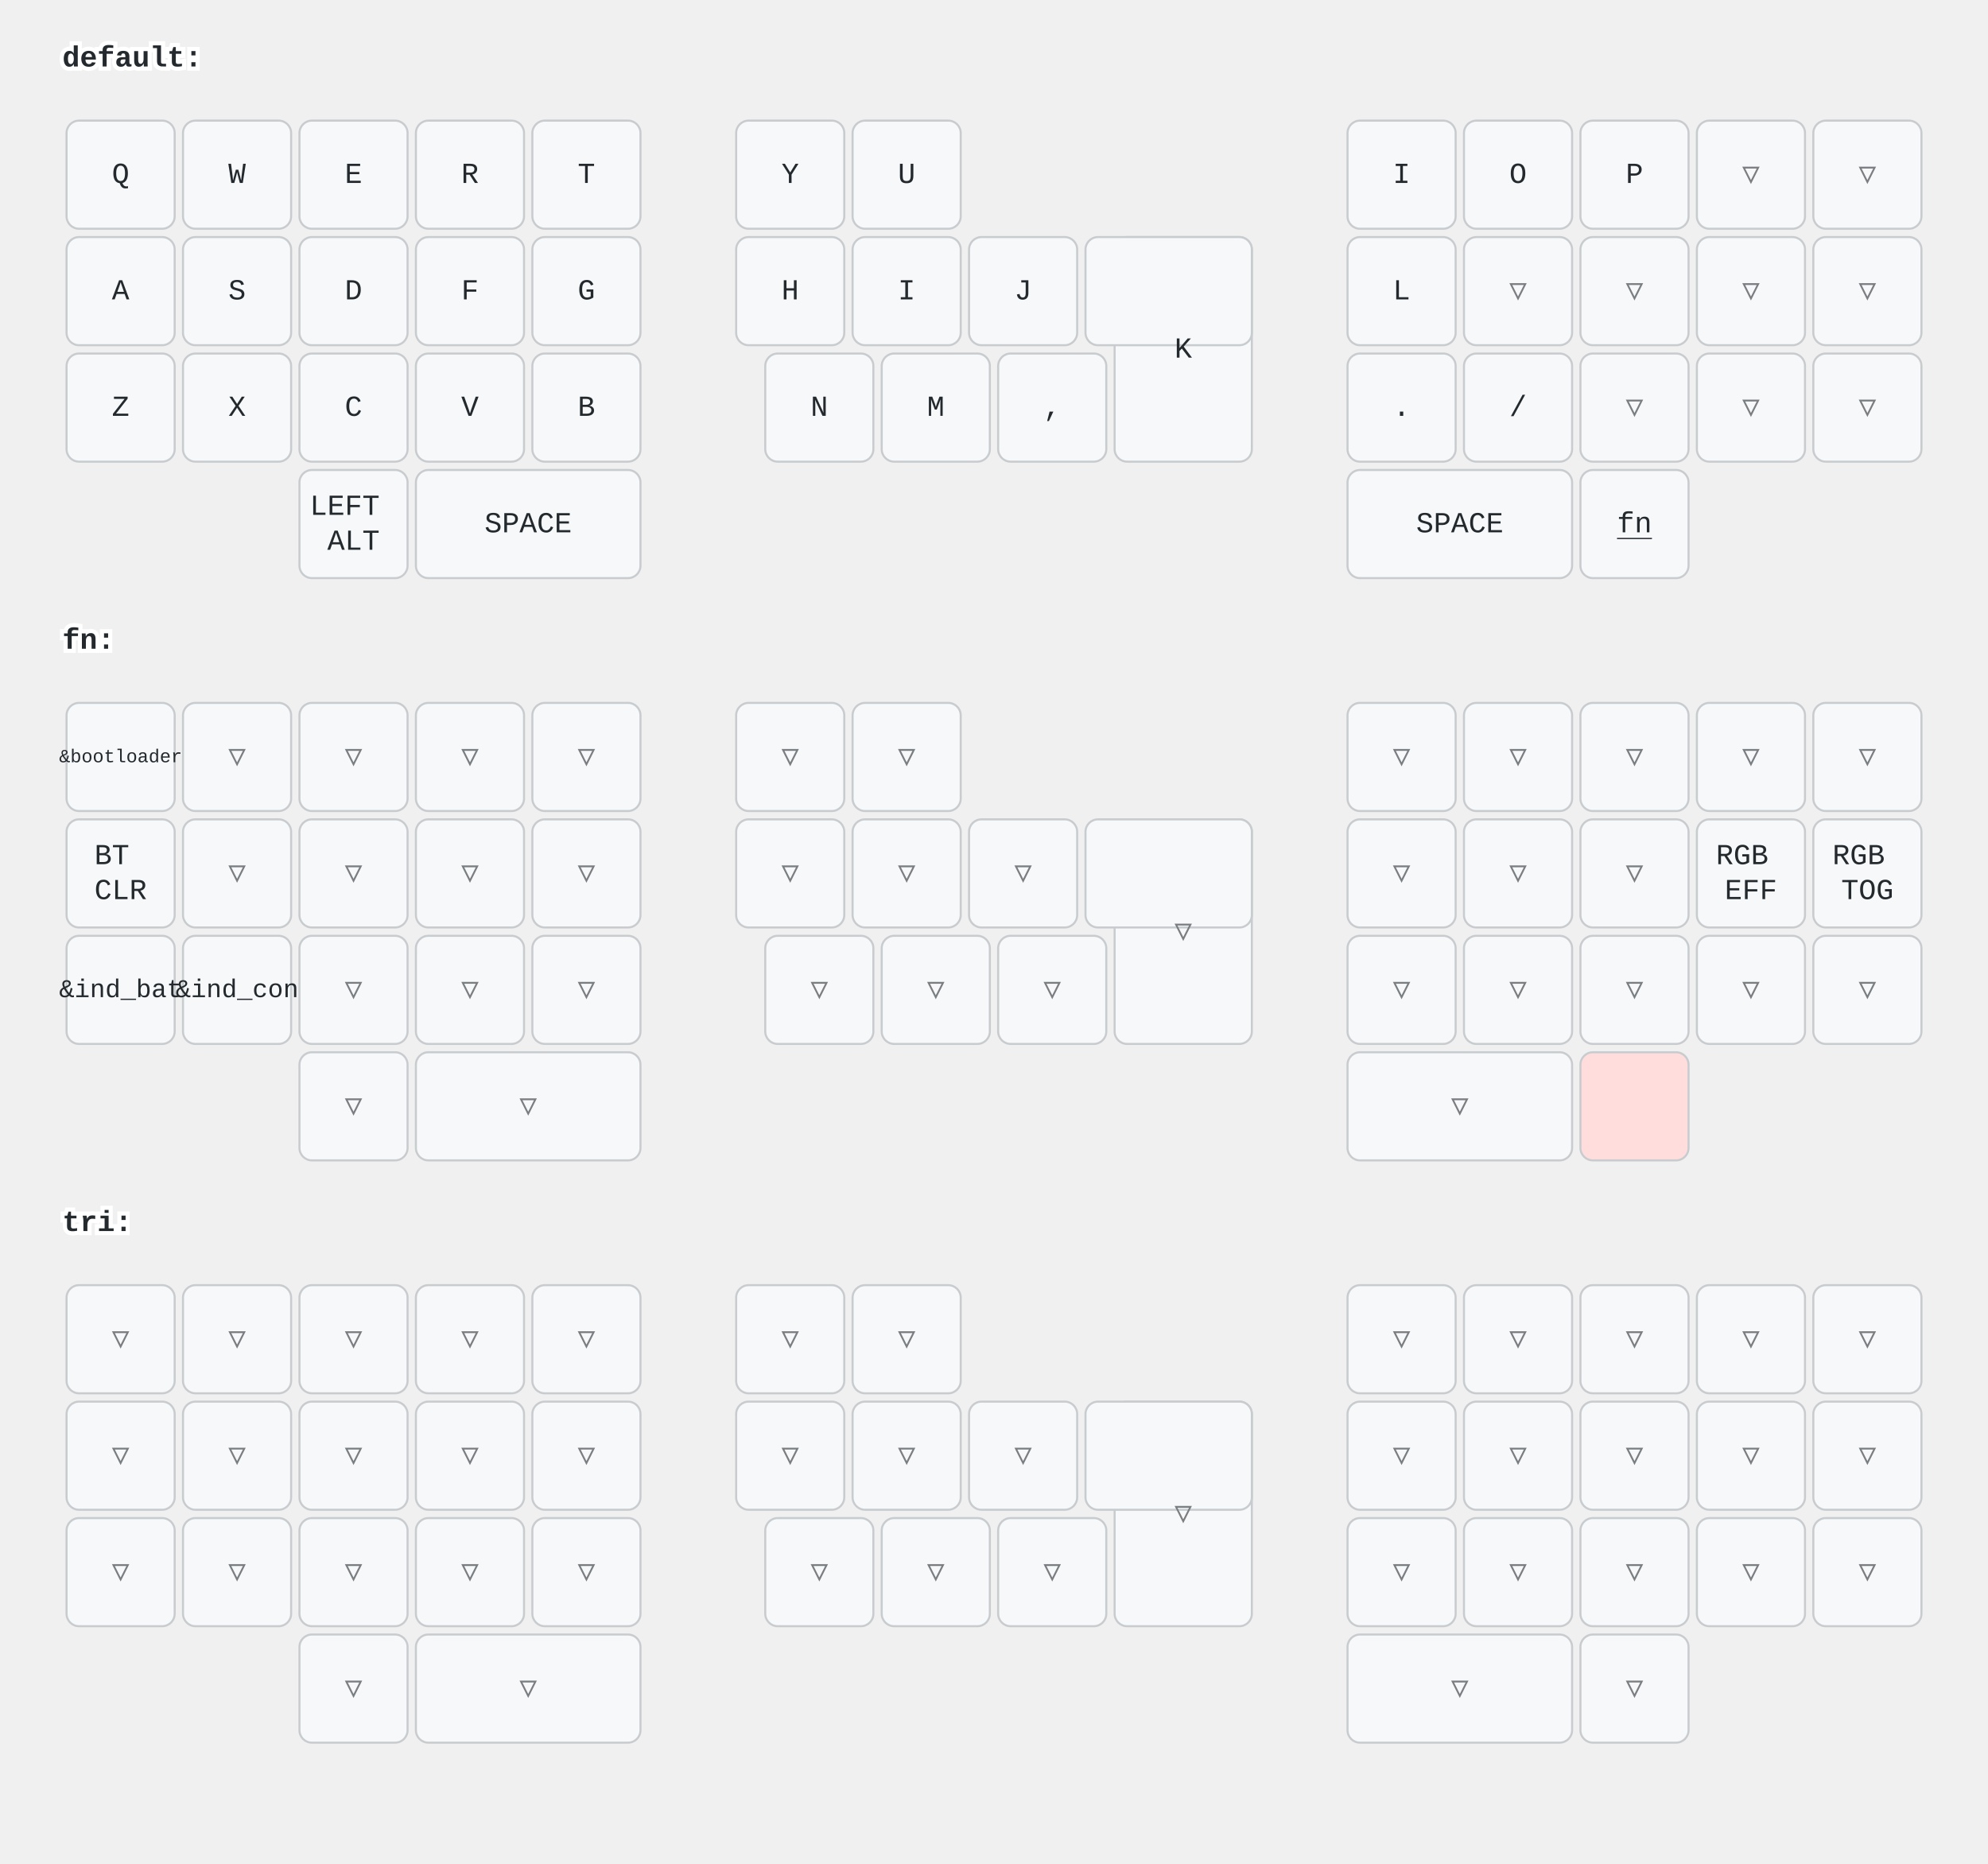
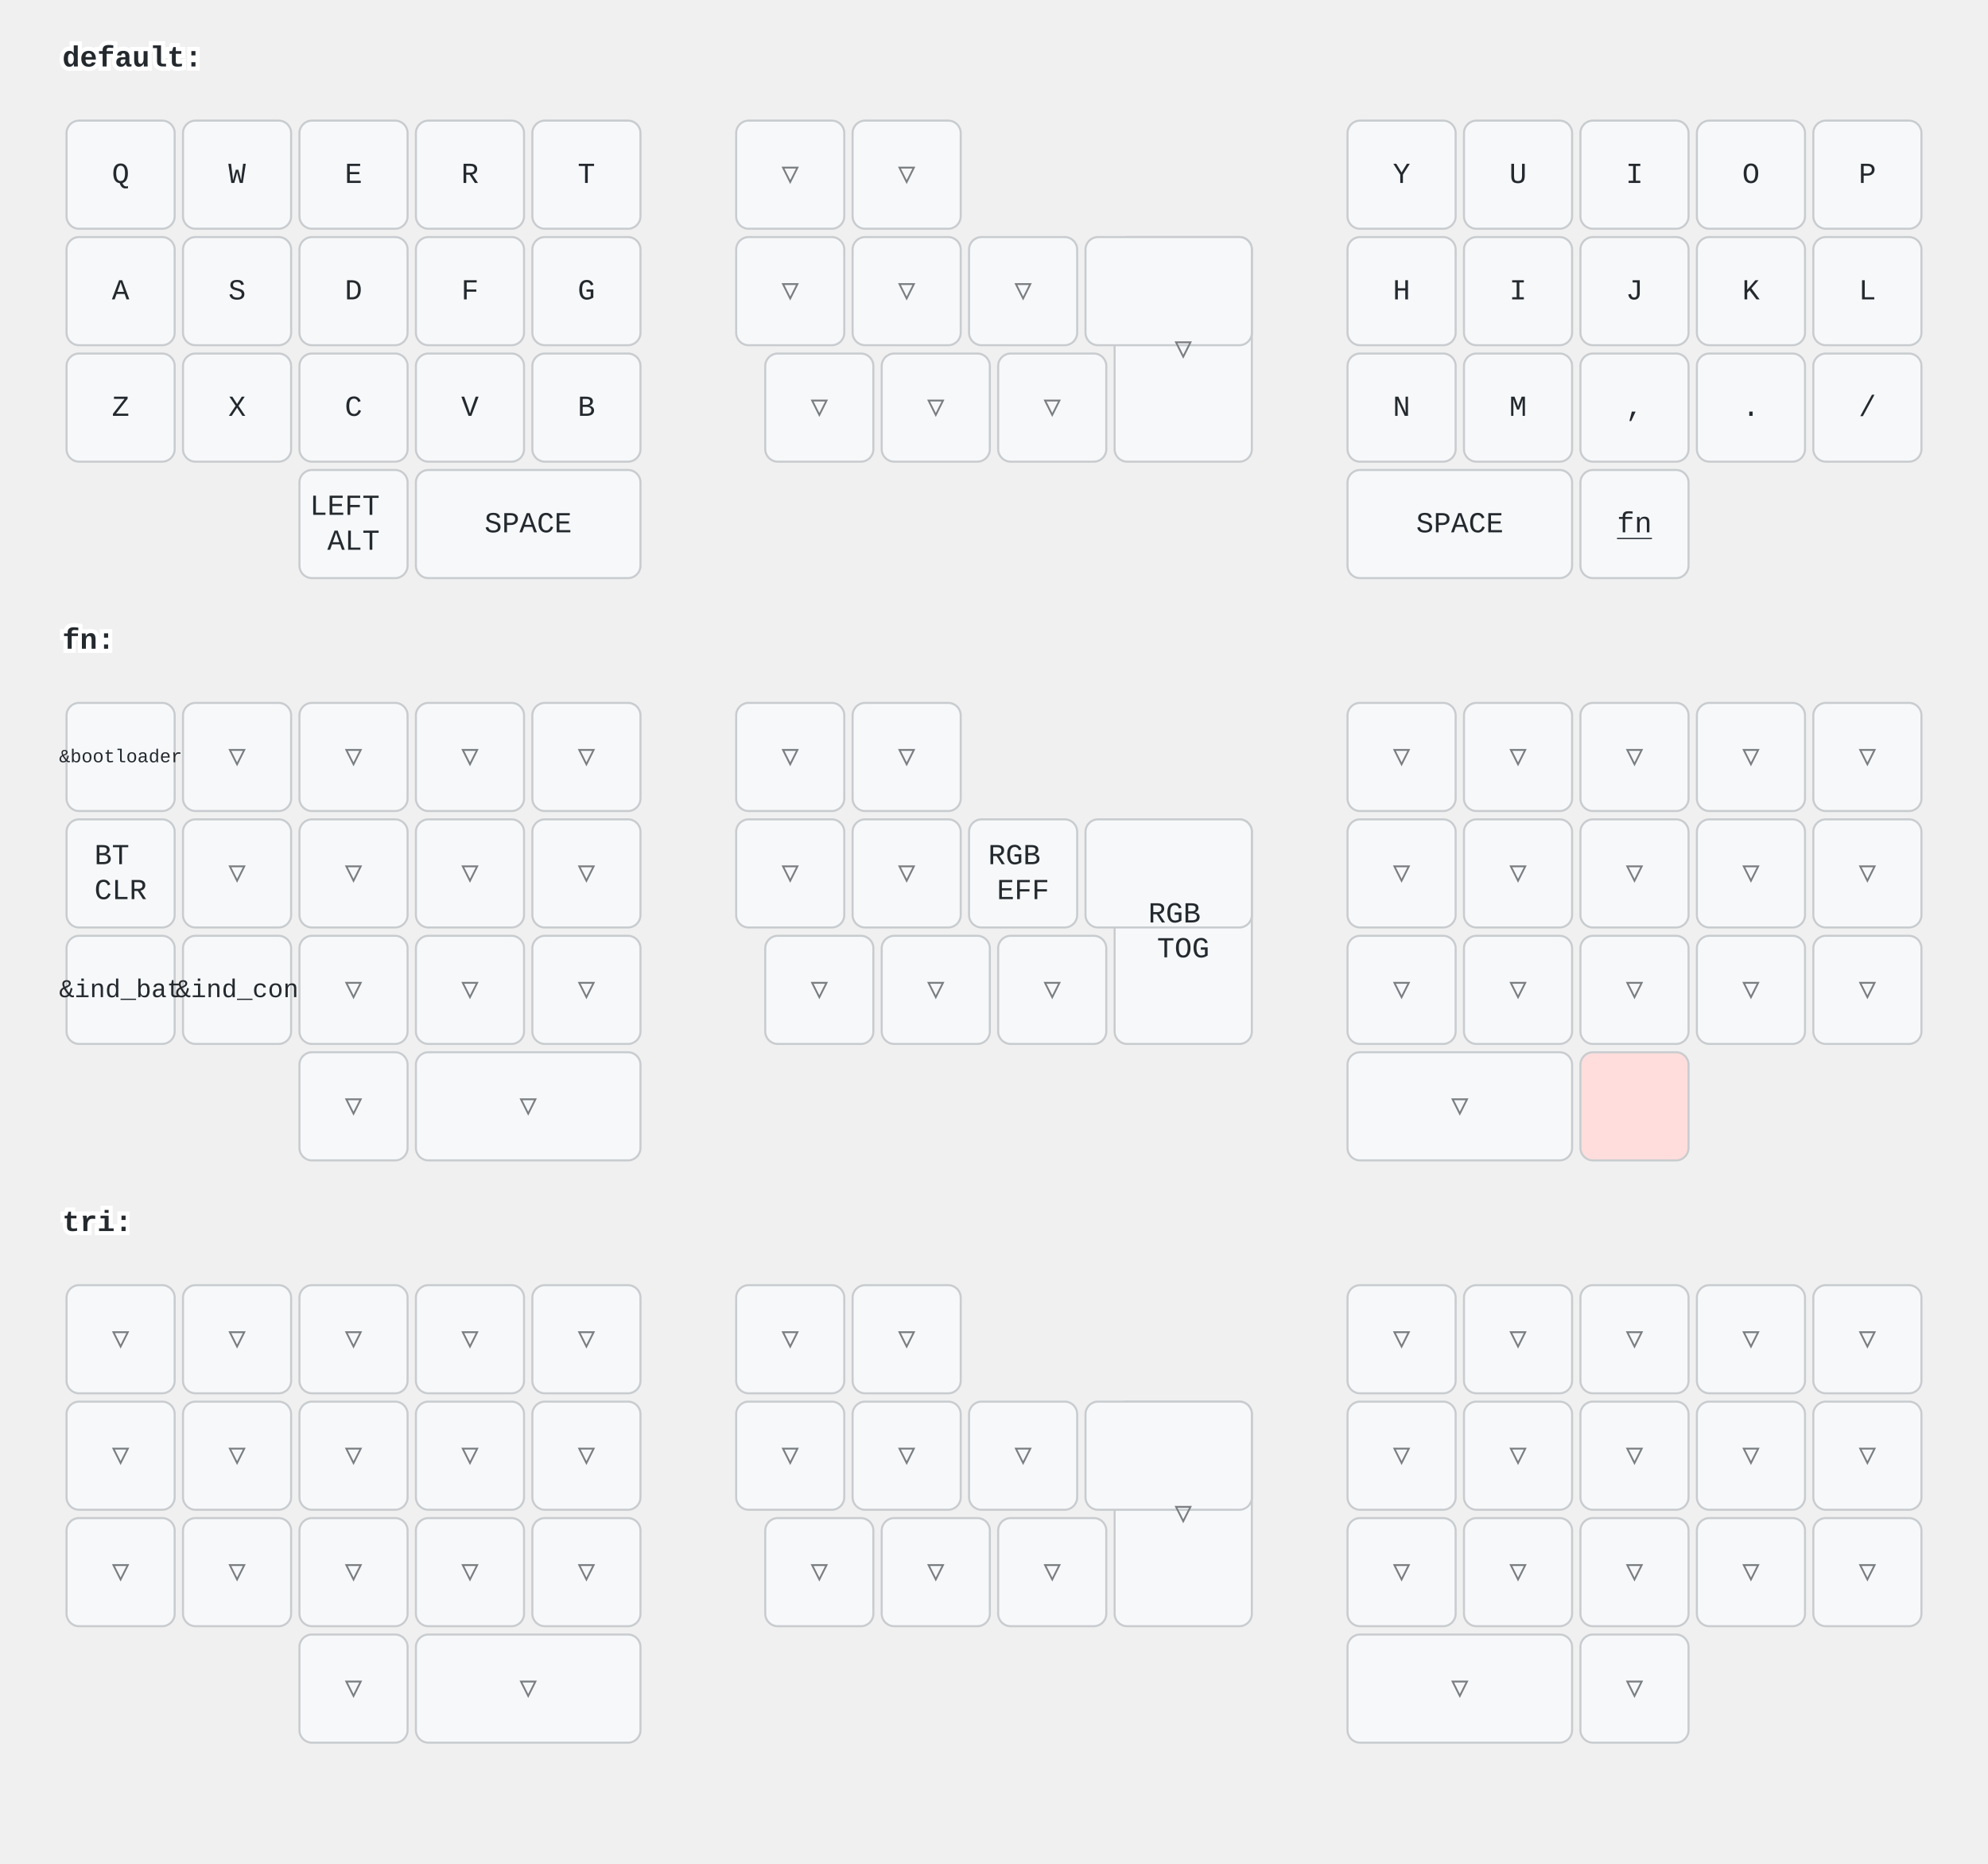
<svg xmlns="http://www.w3.org/2000/svg" width="956" height="896" viewBox="0 0 956 896" class="keymap">
  <style>/* inherit to force styles through use tags */
svg path {
    fill: inherit;
}

/* font and background color specifications */
svg.keymap {
    font-family: SFMono-Regular,Consolas,Liberation Mono,Menlo,monospace;
    font-size: 14px;
    font-kerning: normal;
    text-rendering: optimizeLegibility;
    fill: #24292e;
}

/* default key styling */
rect.key {
    fill: #f6f8fa;
}

rect.key, rect.combo {
    stroke: #c9cccf;
    stroke-width: 1;
}

/* default key side styling, only used is draw_key_sides is set */
rect.side {
    filter: brightness(90%);
}

/* color accent for combo boxes */
rect.combo, rect.combo-separate {
    fill: #cdf;
}

/* color accent for held keys */
rect.held, rect.combo.held {
    fill: #fdd;
}

/* color accent for ghost (optional) keys */
rect.ghost, rect.combo.ghost {
    stroke-dasharray: 4, 4;
    stroke-width: 2;
}

text {
    text-anchor: middle;
    dominant-baseline: middle;
}

/* styling for layer labels */
text.label {
    font-weight: bold;
    text-anchor: start;
    stroke: white;
    stroke-width: 4;
    paint-order: stroke;
}

/* styling for optional footer */
text.footer {
    text-anchor: end;
    dominant-baseline: auto;
    stroke: white;
    stroke-width: 4;
    paint-order: stroke;
}

/* styling for combo tap, and key non-tap label text */
text.combo, text.hold, text.shifted, text.left, text.right {
    font-size: 11px;
}

text.hold {
    text-anchor: middle;
    dominant-baseline: auto;
}

text.shifted {
    text-anchor: middle;
    dominant-baseline: hanging;
}

text.left {
    text-anchor: start;
}

text.right {
    text-anchor: end;
}

text.layer-activator {
    text-decoration: underline;
}

/* styling for hold/shifted label text in combo box */
text.combo.hold, text.combo.shifted, text.combo.left, text.combo.right {
    font-size: 8px;
}

/* lighter symbol for transparent keys */
text.trans {
    fill: #7b7e81;
}

/* styling for combo dendrons */
path.combo {
    stroke-width: 1;
    stroke: gray;
    fill: none;
}

/* Start Tabler Icons Cleanup */
/* cannot use height/width with glyphs */
.icon-tabler &gt; path {
    fill: inherit;
    stroke: inherit;
    stroke-width: 2;
}
/* hide tabler's default box */
.icon-tabler &gt; path[stroke="none"][fill="none"] {
    visibility: hidden;
}
/* End Tabler Icons Cleanup */
</style>
  <g transform="translate(30, 0)" class="layer-default">
    <text x="0" y="28" class="label" id="default">default:</text>
    <g transform="translate(0, 56)">
      <g transform="translate(28, 28)" class="key keypos-0">
        <rect rx="6" ry="6" x="-26" y="-26" width="52" height="52" class="key" />
        <text x="0" y="0" class="key tap">Q</text>
      </g>
      <g transform="translate(84, 28)" class="key keypos-1">
        <rect rx="6" ry="6" x="-26" y="-26" width="52" height="52" class="key" />
        <text x="0" y="0" class="key tap">W</text>
      </g>
      <g transform="translate(140, 28)" class="key keypos-2">
        <rect rx="6" ry="6" x="-26" y="-26" width="52" height="52" class="key" />
        <text x="0" y="0" class="key tap">E</text>
      </g>
      <g transform="translate(196, 28)" class="key keypos-3">
        <rect rx="6" ry="6" x="-26" y="-26" width="52" height="52" class="key" />
        <text x="0" y="0" class="key tap">R</text>
      </g>
      <g transform="translate(252, 28)" class="key keypos-4">
        <rect rx="6" ry="6" x="-26" y="-26" width="52" height="52" class="key" />
        <text x="0" y="0" class="key tap">T</text>
      </g>
-       <g transform="translate(350, 28)" class="key keypos-5">
+       <g transform="translate(350, 28)" class="key trans keypos-5">
+         <rect rx="6" ry="6" x="-26" y="-26" width="52" height="52" class="key trans" />
+         <text x="0" y="0" class="key trans tap">▽</text>
+       </g>
+       <g transform="translate(406, 28)" class="key trans keypos-6">
+         <rect rx="6" ry="6" x="-26" y="-26" width="52" height="52" class="key trans" />
+         <text x="0" y="0" class="key trans tap">▽</text>
+       </g>
+       <g transform="translate(644, 28)" class="key keypos-7">
        <rect rx="6" ry="6" x="-26" y="-26" width="52" height="52" class="key" />
        <text x="0" y="0" class="key tap">Y</text>
      </g>
-       <g transform="translate(406, 28)" class="key keypos-6">
+       <g transform="translate(700, 28)" class="key keypos-8">
        <rect rx="6" ry="6" x="-26" y="-26" width="52" height="52" class="key" />
        <text x="0" y="0" class="key tap">U</text>
      </g>
-       <g transform="translate(644, 28)" class="key keypos-7">
+       <g transform="translate(756, 28)" class="key keypos-9">
        <rect rx="6" ry="6" x="-26" y="-26" width="52" height="52" class="key" />
        <text x="0" y="0" class="key tap">I</text>
      </g>
-       <g transform="translate(700, 28)" class="key keypos-8">
+       <g transform="translate(812, 28)" class="key keypos-10">
        <rect rx="6" ry="6" x="-26" y="-26" width="52" height="52" class="key" />
        <text x="0" y="0" class="key tap">O</text>
      </g>
-       <g transform="translate(756, 28)" class="key keypos-9">
+       <g transform="translate(868, 28)" class="key keypos-11">
        <rect rx="6" ry="6" x="-26" y="-26" width="52" height="52" class="key" />
        <text x="0" y="0" class="key tap">P</text>
      </g>
-       <g transform="translate(812, 28)" class="key trans keypos-10">
-         <rect rx="6" ry="6" x="-26" y="-26" width="52" height="52" class="key trans" />
-         <text x="0" y="0" class="key trans tap">▽</text>
-       </g>
-       <g transform="translate(868, 28)" class="key trans keypos-11">
-         <rect rx="6" ry="6" x="-26" y="-26" width="52" height="52" class="key trans" />
-         <text x="0" y="0" class="key trans tap">▽</text>
-       </g>
      <g transform="translate(28, 84)" class="key keypos-12">
        <rect rx="6" ry="6" x="-26" y="-26" width="52" height="52" class="key" />
        <text x="0" y="0" class="key tap">A</text>
      </g>
      <g transform="translate(84, 84)" class="key keypos-13">
        <rect rx="6" ry="6" x="-26" y="-26" width="52" height="52" class="key" />
        <text x="0" y="0" class="key tap">S</text>
      </g>
      <g transform="translate(140, 84)" class="key keypos-14">
        <rect rx="6" ry="6" x="-26" y="-26" width="52" height="52" class="key" />
        <text x="0" y="0" class="key tap">D</text>
      </g>
      <g transform="translate(196, 84)" class="key keypos-15">
        <rect rx="6" ry="6" x="-26" y="-26" width="52" height="52" class="key" />
        <text x="0" y="0" class="key tap">F</text>
      </g>
      <g transform="translate(252, 84)" class="key keypos-16">
        <rect rx="6" ry="6" x="-26" y="-26" width="52" height="52" class="key" />
        <text x="0" y="0" class="key tap">G</text>
      </g>
-       <g transform="translate(350, 84)" class="key keypos-17">
+       <g transform="translate(350, 84)" class="key trans keypos-17">
+         <rect rx="6" ry="6" x="-26" y="-26" width="52" height="52" class="key trans" />
+         <text x="0" y="0" class="key trans tap">▽</text>
+       </g>
+       <g transform="translate(406, 84)" class="key trans keypos-18">
+         <rect rx="6" ry="6" x="-26" y="-26" width="52" height="52" class="key trans" />
+         <text x="0" y="0" class="key trans tap">▽</text>
+       </g>
+       <g transform="translate(462, 84)" class="key trans keypos-19">
+         <rect rx="6" ry="6" x="-26" y="-26" width="52" height="52" class="key trans" />
+         <text x="0" y="0" class="key trans tap">▽</text>
+       </g>
+       <g transform="translate(539, 112)" class="key trans keypos-20">
+         <rect rx="6" ry="6" x="-33" y="-54" width="66" height="108" class="key trans" />
+         <g transform="translate(-7, -28)" style="clip-path: polygon(-5% -5%, 58.34% -5%, 16.67% 105%, 0% 105%)">
+           <rect rx="6" ry="6" x="-40" y="-26" width="80" height="52" class="key trans" />
+         </g>
+         <text x="0" y="0" class="key trans tap">▽</text>
+       </g>
+       <g transform="translate(644, 84)" class="key keypos-21">
        <rect rx="6" ry="6" x="-26" y="-26" width="52" height="52" class="key" />
        <text x="0" y="0" class="key tap">H</text>
      </g>
-       <g transform="translate(406, 84)" class="key keypos-18">
+       <g transform="translate(700, 84)" class="key keypos-22">
        <rect rx="6" ry="6" x="-26" y="-26" width="52" height="52" class="key" />
        <text x="0" y="0" class="key tap">I</text>
      </g>
-       <g transform="translate(462, 84)" class="key keypos-19">
+       <g transform="translate(756, 84)" class="key keypos-23">
        <rect rx="6" ry="6" x="-26" y="-26" width="52" height="52" class="key" />
        <text x="0" y="0" class="key tap">J</text>
      </g>
-       <g transform="translate(539, 112)" class="key keypos-20">
-         <rect rx="6" ry="6" x="-33" y="-54" width="66" height="108" class="key" />
-         <g transform="translate(-7, -28)" style="clip-path: polygon(-5% -5%, 58.34% -5%, 16.67% 105%, 0% 105%)">
-           <rect rx="6" ry="6" x="-40" y="-26" width="80" height="52" class="key" />
-         </g>
+       <g transform="translate(812, 84)" class="key keypos-24">
+         <rect rx="6" ry="6" x="-26" y="-26" width="52" height="52" class="key" />
        <text x="0" y="0" class="key tap">K</text>
      </g>
-       <g transform="translate(644, 84)" class="key keypos-21">
+       <g transform="translate(868, 84)" class="key keypos-25">
        <rect rx="6" ry="6" x="-26" y="-26" width="52" height="52" class="key" />
        <text x="0" y="0" class="key tap">L</text>
      </g>
-       <g transform="translate(700, 84)" class="key trans keypos-22">
-         <rect rx="6" ry="6" x="-26" y="-26" width="52" height="52" class="key trans" />
-         <text x="0" y="0" class="key trans tap">▽</text>
-       </g>
-       <g transform="translate(756, 84)" class="key trans keypos-23">
-         <rect rx="6" ry="6" x="-26" y="-26" width="52" height="52" class="key trans" />
-         <text x="0" y="0" class="key trans tap">▽</text>
-       </g>
-       <g transform="translate(812, 84)" class="key trans keypos-24">
-         <rect rx="6" ry="6" x="-26" y="-26" width="52" height="52" class="key trans" />
-         <text x="0" y="0" class="key trans tap">▽</text>
-       </g>
-       <g transform="translate(868, 84)" class="key trans keypos-25">
-         <rect rx="6" ry="6" x="-26" y="-26" width="52" height="52" class="key trans" />
-         <text x="0" y="0" class="key trans tap">▽</text>
-       </g>
      <g transform="translate(28, 140)" class="key keypos-26">
        <rect rx="6" ry="6" x="-26" y="-26" width="52" height="52" class="key" />
        <text x="0" y="0" class="key tap">Z</text>
      </g>
      <g transform="translate(84, 140)" class="key keypos-27">
        <rect rx="6" ry="6" x="-26" y="-26" width="52" height="52" class="key" />
        <text x="0" y="0" class="key tap">X</text>
      </g>
      <g transform="translate(140, 140)" class="key keypos-28">
        <rect rx="6" ry="6" x="-26" y="-26" width="52" height="52" class="key" />
        <text x="0" y="0" class="key tap">C</text>
      </g>
      <g transform="translate(196, 140)" class="key keypos-29">
        <rect rx="6" ry="6" x="-26" y="-26" width="52" height="52" class="key" />
        <text x="0" y="0" class="key tap">V</text>
      </g>
      <g transform="translate(252, 140)" class="key keypos-30">
        <rect rx="6" ry="6" x="-26" y="-26" width="52" height="52" class="key" />
        <text x="0" y="0" class="key tap">B</text>
      </g>
-       <g transform="translate(364, 140)" class="key keypos-31">
+       <g transform="translate(364, 140)" class="key trans keypos-31">
+         <rect rx="6" ry="6" x="-26" y="-26" width="52" height="52" class="key trans" />
+         <text x="0" y="0" class="key trans tap">▽</text>
+       </g>
+       <g transform="translate(420, 140)" class="key trans keypos-32">
+         <rect rx="6" ry="6" x="-26" y="-26" width="52" height="52" class="key trans" />
+         <text x="0" y="0" class="key trans tap">▽</text>
+       </g>
+       <g transform="translate(476, 140)" class="key trans keypos-33">
+         <rect rx="6" ry="6" x="-26" y="-26" width="52" height="52" class="key trans" />
+         <text x="0" y="0" class="key trans tap">▽</text>
+       </g>
+       <g transform="translate(644, 140)" class="key keypos-34">
        <rect rx="6" ry="6" x="-26" y="-26" width="52" height="52" class="key" />
        <text x="0" y="0" class="key tap">N</text>
      </g>
-       <g transform="translate(420, 140)" class="key keypos-32">
+       <g transform="translate(700, 140)" class="key keypos-35">
        <rect rx="6" ry="6" x="-26" y="-26" width="52" height="52" class="key" />
        <text x="0" y="0" class="key tap">M</text>
      </g>
-       <g transform="translate(476, 140)" class="key keypos-33">
+       <g transform="translate(756, 140)" class="key keypos-36">
        <rect rx="6" ry="6" x="-26" y="-26" width="52" height="52" class="key" />
        <text x="0" y="0" class="key tap">,</text>
      </g>
-       <g transform="translate(644, 140)" class="key keypos-34">
+       <g transform="translate(812, 140)" class="key keypos-37">
        <rect rx="6" ry="6" x="-26" y="-26" width="52" height="52" class="key" />
        <text x="0" y="0" class="key tap">.</text>
      </g>
-       <g transform="translate(700, 140)" class="key keypos-35">
+       <g transform="translate(868, 140)" class="key keypos-38">
        <rect rx="6" ry="6" x="-26" y="-26" width="52" height="52" class="key" />
        <text x="0" y="0" class="key tap">/</text>
-       </g>
-       <g transform="translate(756, 140)" class="key trans keypos-36">
-         <rect rx="6" ry="6" x="-26" y="-26" width="52" height="52" class="key trans" />
-         <text x="0" y="0" class="key trans tap">▽</text>
-       </g>
-       <g transform="translate(812, 140)" class="key trans keypos-37">
-         <rect rx="6" ry="6" x="-26" y="-26" width="52" height="52" class="key trans" />
-         <text x="0" y="0" class="key trans tap">▽</text>
-       </g>
-       <g transform="translate(868, 140)" class="key trans keypos-38">
-         <rect rx="6" ry="6" x="-26" y="-26" width="52" height="52" class="key trans" />
-         <text x="0" y="0" class="key trans tap">▽</text>
      </g>
      <g transform="translate(140, 196)" class="key keypos-39">
        <rect rx="6" ry="6" x="-26" y="-26" width="52" height="52" class="key" />
        <text x="0" y="0" class="key tap">
          <tspan x="0" dy="-0.6em">LEFT</tspan>
          <tspan x="0" dy="1.2em">ALT</tspan>
        </text>
      </g>
      <g transform="translate(224, 196)" class="key keypos-40">
        <rect rx="6" ry="6" x="-54" y="-26" width="108" height="52" class="key" />
        <text x="0" y="0" class="key tap">SPACE</text>
      </g>
      <g transform="translate(672, 196)" class="key keypos-41">
        <rect rx="6" ry="6" x="-54" y="-26" width="108" height="52" class="key" />
        <text x="0" y="0" class="key tap">SPACE</text>
      </g>
      <g transform="translate(756, 196)" class="key keypos-42">
        <rect rx="6" ry="6" x="-26" y="-26" width="52" height="52" class="key" />
        <a href="#fn">
          <text x="0" y="0" class="key tap layer-activator">fn</text>
        </a>
      </g>
    </g>
  </g>
  <g transform="translate(30, 280)" class="layer-fn">
    <text x="0" y="28" class="label" id="fn">fn:</text>
    <g transform="translate(0, 56)">
      <g transform="translate(28, 28)" class="key keypos-0">
        <rect rx="6" ry="6" x="-26" y="-26" width="52" height="52" class="key" />
        <text x="0" y="0" class="key tap">
          <tspan style="font-size: 64%">&amp;bootloader</tspan>
        </text>
      </g>
      <g transform="translate(84, 28)" class="key trans keypos-1">
        <rect rx="6" ry="6" x="-26" y="-26" width="52" height="52" class="key trans" />
        <text x="0" y="0" class="key trans tap">▽</text>
      </g>
      <g transform="translate(140, 28)" class="key trans keypos-2">
        <rect rx="6" ry="6" x="-26" y="-26" width="52" height="52" class="key trans" />
        <text x="0" y="0" class="key trans tap">▽</text>
      </g>
      <g transform="translate(196, 28)" class="key trans keypos-3">
        <rect rx="6" ry="6" x="-26" y="-26" width="52" height="52" class="key trans" />
        <text x="0" y="0" class="key trans tap">▽</text>
      </g>
      <g transform="translate(252, 28)" class="key trans keypos-4">
        <rect rx="6" ry="6" x="-26" y="-26" width="52" height="52" class="key trans" />
        <text x="0" y="0" class="key trans tap">▽</text>
      </g>
      <g transform="translate(350, 28)" class="key trans keypos-5">
        <rect rx="6" ry="6" x="-26" y="-26" width="52" height="52" class="key trans" />
        <text x="0" y="0" class="key trans tap">▽</text>
      </g>
      <g transform="translate(406, 28)" class="key trans keypos-6">
        <rect rx="6" ry="6" x="-26" y="-26" width="52" height="52" class="key trans" />
        <text x="0" y="0" class="key trans tap">▽</text>
      </g>
      <g transform="translate(644, 28)" class="key trans keypos-7">
        <rect rx="6" ry="6" x="-26" y="-26" width="52" height="52" class="key trans" />
        <text x="0" y="0" class="key trans tap">▽</text>
      </g>
      <g transform="translate(700, 28)" class="key trans keypos-8">
        <rect rx="6" ry="6" x="-26" y="-26" width="52" height="52" class="key trans" />
        <text x="0" y="0" class="key trans tap">▽</text>
      </g>
      <g transform="translate(756, 28)" class="key trans keypos-9">
        <rect rx="6" ry="6" x="-26" y="-26" width="52" height="52" class="key trans" />
        <text x="0" y="0" class="key trans tap">▽</text>
      </g>
      <g transform="translate(812, 28)" class="key trans keypos-10">
        <rect rx="6" ry="6" x="-26" y="-26" width="52" height="52" class="key trans" />
        <text x="0" y="0" class="key trans tap">▽</text>
      </g>
      <g transform="translate(868, 28)" class="key trans keypos-11">
        <rect rx="6" ry="6" x="-26" y="-26" width="52" height="52" class="key trans" />
        <text x="0" y="0" class="key trans tap">▽</text>
      </g>
      <g transform="translate(28, 84)" class="key keypos-12">
        <rect rx="6" ry="6" x="-26" y="-26" width="52" height="52" class="key" />
        <text x="0" y="0" class="key tap">
          <tspan x="0" dy="-0.6em">BT</tspan>
          <tspan x="0" dy="1.2em">CLR</tspan>
        </text>
      </g>
      <g transform="translate(84, 84)" class="key trans keypos-13">
        <rect rx="6" ry="6" x="-26" y="-26" width="52" height="52" class="key trans" />
        <text x="0" y="0" class="key trans tap">▽</text>
      </g>
      <g transform="translate(140, 84)" class="key trans keypos-14">
        <rect rx="6" ry="6" x="-26" y="-26" width="52" height="52" class="key trans" />
        <text x="0" y="0" class="key trans tap">▽</text>
      </g>
      <g transform="translate(196, 84)" class="key trans keypos-15">
        <rect rx="6" ry="6" x="-26" y="-26" width="52" height="52" class="key trans" />
        <text x="0" y="0" class="key trans tap">▽</text>
      </g>
      <g transform="translate(252, 84)" class="key trans keypos-16">
        <rect rx="6" ry="6" x="-26" y="-26" width="52" height="52" class="key trans" />
        <text x="0" y="0" class="key trans tap">▽</text>
      </g>
      <g transform="translate(350, 84)" class="key trans keypos-17">
        <rect rx="6" ry="6" x="-26" y="-26" width="52" height="52" class="key trans" />
        <text x="0" y="0" class="key trans tap">▽</text>
      </g>
      <g transform="translate(406, 84)" class="key trans keypos-18">
        <rect rx="6" ry="6" x="-26" y="-26" width="52" height="52" class="key trans" />
        <text x="0" y="0" class="key trans tap">▽</text>
      </g>
-       <g transform="translate(462, 84)" class="key trans keypos-19">
-         <rect rx="6" ry="6" x="-26" y="-26" width="52" height="52" class="key trans" />
-         <text x="0" y="0" class="key trans tap">▽</text>
-       </g>
-       <g transform="translate(539, 112)" class="key trans keypos-20">
-         <rect rx="6" ry="6" x="-33" y="-54" width="66" height="108" class="key trans" />
-         <g transform="translate(-7, -28)" style="clip-path: polygon(-5% -5%, 58.34% -5%, 16.67% 105%, 0% 105%)">
-           <rect rx="6" ry="6" x="-40" y="-26" width="80" height="52" class="key trans" />
-         </g>
-         <text x="0" y="0" class="key trans tap">▽</text>
-       </g>
-       <g transform="translate(644, 84)" class="key trans keypos-21">
-         <rect rx="6" ry="6" x="-26" y="-26" width="52" height="52" class="key trans" />
-         <text x="0" y="0" class="key trans tap">▽</text>
-       </g>
-       <g transform="translate(700, 84)" class="key trans keypos-22">
-         <rect rx="6" ry="6" x="-26" y="-26" width="52" height="52" class="key trans" />
-         <text x="0" y="0" class="key trans tap">▽</text>
-       </g>
-       <g transform="translate(756, 84)" class="key trans keypos-23">
-         <rect rx="6" ry="6" x="-26" y="-26" width="52" height="52" class="key trans" />
-         <text x="0" y="0" class="key trans tap">▽</text>
-       </g>
-       <g transform="translate(812, 84)" class="key keypos-24">
+       <g transform="translate(462, 84)" class="key keypos-19">
        <rect rx="6" ry="6" x="-26" y="-26" width="52" height="52" class="key" />
        <text x="0" y="0" class="key tap">
          <tspan x="0" dy="-0.6em">RGB</tspan>
          <tspan x="0" dy="1.2em">EFF</tspan>
        </text>
      </g>
-       <g transform="translate(868, 84)" class="key keypos-25">
-         <rect rx="6" ry="6" x="-26" y="-26" width="52" height="52" class="key" />
+       <g transform="translate(539, 112)" class="key keypos-20">
+         <rect rx="6" ry="6" x="-33" y="-54" width="66" height="108" class="key" />
+         <g transform="translate(-7, -28)" style="clip-path: polygon(-5% -5%, 58.34% -5%, 16.67% 105%, 0% 105%)">
+           <rect rx="6" ry="6" x="-40" y="-26" width="80" height="52" class="key" />
+         </g>
        <text x="0" y="0" class="key tap">
          <tspan x="0" dy="-0.6em">RGB</tspan>
          <tspan x="0" dy="1.2em">TOG</tspan>
        </text>
+       </g>
+       <g transform="translate(644, 84)" class="key trans keypos-21">
+         <rect rx="6" ry="6" x="-26" y="-26" width="52" height="52" class="key trans" />
+         <text x="0" y="0" class="key trans tap">▽</text>
+       </g>
+       <g transform="translate(700, 84)" class="key trans keypos-22">
+         <rect rx="6" ry="6" x="-26" y="-26" width="52" height="52" class="key trans" />
+         <text x="0" y="0" class="key trans tap">▽</text>
+       </g>
+       <g transform="translate(756, 84)" class="key trans keypos-23">
+         <rect rx="6" ry="6" x="-26" y="-26" width="52" height="52" class="key trans" />
+         <text x="0" y="0" class="key trans tap">▽</text>
+       </g>
+       <g transform="translate(812, 84)" class="key trans keypos-24">
+         <rect rx="6" ry="6" x="-26" y="-26" width="52" height="52" class="key trans" />
+         <text x="0" y="0" class="key trans tap">▽</text>
+       </g>
+       <g transform="translate(868, 84)" class="key trans keypos-25">
+         <rect rx="6" ry="6" x="-26" y="-26" width="52" height="52" class="key trans" />
+         <text x="0" y="0" class="key trans tap">▽</text>
      </g>
      <g transform="translate(28, 140)" class="key keypos-26">
        <rect rx="6" ry="6" x="-26" y="-26" width="52" height="52" class="key" />
        <text x="0" y="0" class="key tap">
          <tspan style="font-size: 88%">&amp;ind_bat</tspan>
        </text>
      </g>
      <g transform="translate(84, 140)" class="key keypos-27">
        <rect rx="6" ry="6" x="-26" y="-26" width="52" height="52" class="key" />
        <text x="0" y="0" class="key tap">
          <tspan style="font-size: 88%">&amp;ind_con</tspan>
        </text>
      </g>
      <g transform="translate(140, 140)" class="key trans keypos-28">
        <rect rx="6" ry="6" x="-26" y="-26" width="52" height="52" class="key trans" />
        <text x="0" y="0" class="key trans tap">▽</text>
      </g>
      <g transform="translate(196, 140)" class="key trans keypos-29">
        <rect rx="6" ry="6" x="-26" y="-26" width="52" height="52" class="key trans" />
        <text x="0" y="0" class="key trans tap">▽</text>
      </g>
      <g transform="translate(252, 140)" class="key trans keypos-30">
        <rect rx="6" ry="6" x="-26" y="-26" width="52" height="52" class="key trans" />
        <text x="0" y="0" class="key trans tap">▽</text>
      </g>
      <g transform="translate(364, 140)" class="key trans keypos-31">
        <rect rx="6" ry="6" x="-26" y="-26" width="52" height="52" class="key trans" />
        <text x="0" y="0" class="key trans tap">▽</text>
      </g>
      <g transform="translate(420, 140)" class="key trans keypos-32">
        <rect rx="6" ry="6" x="-26" y="-26" width="52" height="52" class="key trans" />
        <text x="0" y="0" class="key trans tap">▽</text>
      </g>
      <g transform="translate(476, 140)" class="key trans keypos-33">
        <rect rx="6" ry="6" x="-26" y="-26" width="52" height="52" class="key trans" />
        <text x="0" y="0" class="key trans tap">▽</text>
      </g>
      <g transform="translate(644, 140)" class="key trans keypos-34">
        <rect rx="6" ry="6" x="-26" y="-26" width="52" height="52" class="key trans" />
        <text x="0" y="0" class="key trans tap">▽</text>
      </g>
      <g transform="translate(700, 140)" class="key trans keypos-35">
        <rect rx="6" ry="6" x="-26" y="-26" width="52" height="52" class="key trans" />
        <text x="0" y="0" class="key trans tap">▽</text>
      </g>
      <g transform="translate(756, 140)" class="key trans keypos-36">
        <rect rx="6" ry="6" x="-26" y="-26" width="52" height="52" class="key trans" />
        <text x="0" y="0" class="key trans tap">▽</text>
      </g>
      <g transform="translate(812, 140)" class="key trans keypos-37">
        <rect rx="6" ry="6" x="-26" y="-26" width="52" height="52" class="key trans" />
        <text x="0" y="0" class="key trans tap">▽</text>
      </g>
      <g transform="translate(868, 140)" class="key trans keypos-38">
        <rect rx="6" ry="6" x="-26" y="-26" width="52" height="52" class="key trans" />
        <text x="0" y="0" class="key trans tap">▽</text>
      </g>
      <g transform="translate(140, 196)" class="key trans keypos-39">
        <rect rx="6" ry="6" x="-26" y="-26" width="52" height="52" class="key trans" />
        <text x="0" y="0" class="key trans tap">▽</text>
      </g>
      <g transform="translate(224, 196)" class="key trans keypos-40">
        <rect rx="6" ry="6" x="-54" y="-26" width="108" height="52" class="key trans" />
        <text x="0" y="0" class="key trans tap">▽</text>
      </g>
      <g transform="translate(672, 196)" class="key trans keypos-41">
        <rect rx="6" ry="6" x="-54" y="-26" width="108" height="52" class="key trans" />
        <text x="0" y="0" class="key trans tap">▽</text>
      </g>
      <g transform="translate(756, 196)" class="key held keypos-42">
        <rect rx="6" ry="6" x="-26" y="-26" width="52" height="52" class="key held" />
      </g>
    </g>
  </g>
  <g transform="translate(30, 560)" class="layer-tri">
    <text x="0" y="28" class="label" id="tri">tri:</text>
    <g transform="translate(0, 56)">
      <g transform="translate(28, 28)" class="key trans keypos-0">
        <rect rx="6" ry="6" x="-26" y="-26" width="52" height="52" class="key trans" />
        <text x="0" y="0" class="key trans tap">▽</text>
      </g>
      <g transform="translate(84, 28)" class="key trans keypos-1">
        <rect rx="6" ry="6" x="-26" y="-26" width="52" height="52" class="key trans" />
        <text x="0" y="0" class="key trans tap">▽</text>
      </g>
      <g transform="translate(140, 28)" class="key trans keypos-2">
        <rect rx="6" ry="6" x="-26" y="-26" width="52" height="52" class="key trans" />
        <text x="0" y="0" class="key trans tap">▽</text>
      </g>
      <g transform="translate(196, 28)" class="key trans keypos-3">
        <rect rx="6" ry="6" x="-26" y="-26" width="52" height="52" class="key trans" />
        <text x="0" y="0" class="key trans tap">▽</text>
      </g>
      <g transform="translate(252, 28)" class="key trans keypos-4">
        <rect rx="6" ry="6" x="-26" y="-26" width="52" height="52" class="key trans" />
        <text x="0" y="0" class="key trans tap">▽</text>
      </g>
      <g transform="translate(350, 28)" class="key trans keypos-5">
        <rect rx="6" ry="6" x="-26" y="-26" width="52" height="52" class="key trans" />
        <text x="0" y="0" class="key trans tap">▽</text>
      </g>
      <g transform="translate(406, 28)" class="key trans keypos-6">
        <rect rx="6" ry="6" x="-26" y="-26" width="52" height="52" class="key trans" />
        <text x="0" y="0" class="key trans tap">▽</text>
      </g>
      <g transform="translate(644, 28)" class="key trans keypos-7">
        <rect rx="6" ry="6" x="-26" y="-26" width="52" height="52" class="key trans" />
        <text x="0" y="0" class="key trans tap">▽</text>
      </g>
      <g transform="translate(700, 28)" class="key trans keypos-8">
        <rect rx="6" ry="6" x="-26" y="-26" width="52" height="52" class="key trans" />
        <text x="0" y="0" class="key trans tap">▽</text>
      </g>
      <g transform="translate(756, 28)" class="key trans keypos-9">
        <rect rx="6" ry="6" x="-26" y="-26" width="52" height="52" class="key trans" />
        <text x="0" y="0" class="key trans tap">▽</text>
      </g>
      <g transform="translate(812, 28)" class="key trans keypos-10">
        <rect rx="6" ry="6" x="-26" y="-26" width="52" height="52" class="key trans" />
        <text x="0" y="0" class="key trans tap">▽</text>
      </g>
      <g transform="translate(868, 28)" class="key trans keypos-11">
        <rect rx="6" ry="6" x="-26" y="-26" width="52" height="52" class="key trans" />
        <text x="0" y="0" class="key trans tap">▽</text>
      </g>
      <g transform="translate(28, 84)" class="key trans keypos-12">
        <rect rx="6" ry="6" x="-26" y="-26" width="52" height="52" class="key trans" />
        <text x="0" y="0" class="key trans tap">▽</text>
      </g>
      <g transform="translate(84, 84)" class="key trans keypos-13">
        <rect rx="6" ry="6" x="-26" y="-26" width="52" height="52" class="key trans" />
        <text x="0" y="0" class="key trans tap">▽</text>
      </g>
      <g transform="translate(140, 84)" class="key trans keypos-14">
        <rect rx="6" ry="6" x="-26" y="-26" width="52" height="52" class="key trans" />
        <text x="0" y="0" class="key trans tap">▽</text>
      </g>
      <g transform="translate(196, 84)" class="key trans keypos-15">
        <rect rx="6" ry="6" x="-26" y="-26" width="52" height="52" class="key trans" />
        <text x="0" y="0" class="key trans tap">▽</text>
      </g>
      <g transform="translate(252, 84)" class="key trans keypos-16">
        <rect rx="6" ry="6" x="-26" y="-26" width="52" height="52" class="key trans" />
        <text x="0" y="0" class="key trans tap">▽</text>
      </g>
      <g transform="translate(350, 84)" class="key trans keypos-17">
        <rect rx="6" ry="6" x="-26" y="-26" width="52" height="52" class="key trans" />
        <text x="0" y="0" class="key trans tap">▽</text>
      </g>
      <g transform="translate(406, 84)" class="key trans keypos-18">
        <rect rx="6" ry="6" x="-26" y="-26" width="52" height="52" class="key trans" />
        <text x="0" y="0" class="key trans tap">▽</text>
      </g>
      <g transform="translate(462, 84)" class="key trans keypos-19">
        <rect rx="6" ry="6" x="-26" y="-26" width="52" height="52" class="key trans" />
        <text x="0" y="0" class="key trans tap">▽</text>
      </g>
      <g transform="translate(539, 112)" class="key trans keypos-20">
        <rect rx="6" ry="6" x="-33" y="-54" width="66" height="108" class="key trans" />
        <g transform="translate(-7, -28)" style="clip-path: polygon(-5% -5%, 58.34% -5%, 16.67% 105%, 0% 105%)">
          <rect rx="6" ry="6" x="-40" y="-26" width="80" height="52" class="key trans" />
        </g>
        <text x="0" y="0" class="key trans tap">▽</text>
      </g>
      <g transform="translate(644, 84)" class="key trans keypos-21">
        <rect rx="6" ry="6" x="-26" y="-26" width="52" height="52" class="key trans" />
        <text x="0" y="0" class="key trans tap">▽</text>
      </g>
      <g transform="translate(700, 84)" class="key trans keypos-22">
        <rect rx="6" ry="6" x="-26" y="-26" width="52" height="52" class="key trans" />
        <text x="0" y="0" class="key trans tap">▽</text>
      </g>
      <g transform="translate(756, 84)" class="key trans keypos-23">
        <rect rx="6" ry="6" x="-26" y="-26" width="52" height="52" class="key trans" />
        <text x="0" y="0" class="key trans tap">▽</text>
      </g>
      <g transform="translate(812, 84)" class="key trans keypos-24">
        <rect rx="6" ry="6" x="-26" y="-26" width="52" height="52" class="key trans" />
        <text x="0" y="0" class="key trans tap">▽</text>
      </g>
      <g transform="translate(868, 84)" class="key trans keypos-25">
        <rect rx="6" ry="6" x="-26" y="-26" width="52" height="52" class="key trans" />
        <text x="0" y="0" class="key trans tap">▽</text>
      </g>
      <g transform="translate(28, 140)" class="key trans keypos-26">
        <rect rx="6" ry="6" x="-26" y="-26" width="52" height="52" class="key trans" />
        <text x="0" y="0" class="key trans tap">▽</text>
      </g>
      <g transform="translate(84, 140)" class="key trans keypos-27">
        <rect rx="6" ry="6" x="-26" y="-26" width="52" height="52" class="key trans" />
        <text x="0" y="0" class="key trans tap">▽</text>
      </g>
      <g transform="translate(140, 140)" class="key trans keypos-28">
        <rect rx="6" ry="6" x="-26" y="-26" width="52" height="52" class="key trans" />
        <text x="0" y="0" class="key trans tap">▽</text>
      </g>
      <g transform="translate(196, 140)" class="key trans keypos-29">
        <rect rx="6" ry="6" x="-26" y="-26" width="52" height="52" class="key trans" />
        <text x="0" y="0" class="key trans tap">▽</text>
      </g>
      <g transform="translate(252, 140)" class="key trans keypos-30">
        <rect rx="6" ry="6" x="-26" y="-26" width="52" height="52" class="key trans" />
        <text x="0" y="0" class="key trans tap">▽</text>
      </g>
      <g transform="translate(364, 140)" class="key trans keypos-31">
        <rect rx="6" ry="6" x="-26" y="-26" width="52" height="52" class="key trans" />
        <text x="0" y="0" class="key trans tap">▽</text>
      </g>
      <g transform="translate(420, 140)" class="key trans keypos-32">
        <rect rx="6" ry="6" x="-26" y="-26" width="52" height="52" class="key trans" />
        <text x="0" y="0" class="key trans tap">▽</text>
      </g>
      <g transform="translate(476, 140)" class="key trans keypos-33">
        <rect rx="6" ry="6" x="-26" y="-26" width="52" height="52" class="key trans" />
        <text x="0" y="0" class="key trans tap">▽</text>
      </g>
      <g transform="translate(644, 140)" class="key trans keypos-34">
        <rect rx="6" ry="6" x="-26" y="-26" width="52" height="52" class="key trans" />
        <text x="0" y="0" class="key trans tap">▽</text>
      </g>
      <g transform="translate(700, 140)" class="key trans keypos-35">
        <rect rx="6" ry="6" x="-26" y="-26" width="52" height="52" class="key trans" />
        <text x="0" y="0" class="key trans tap">▽</text>
      </g>
      <g transform="translate(756, 140)" class="key trans keypos-36">
        <rect rx="6" ry="6" x="-26" y="-26" width="52" height="52" class="key trans" />
        <text x="0" y="0" class="key trans tap">▽</text>
      </g>
      <g transform="translate(812, 140)" class="key trans keypos-37">
        <rect rx="6" ry="6" x="-26" y="-26" width="52" height="52" class="key trans" />
        <text x="0" y="0" class="key trans tap">▽</text>
      </g>
      <g transform="translate(868, 140)" class="key trans keypos-38">
        <rect rx="6" ry="6" x="-26" y="-26" width="52" height="52" class="key trans" />
        <text x="0" y="0" class="key trans tap">▽</text>
      </g>
      <g transform="translate(140, 196)" class="key trans keypos-39">
        <rect rx="6" ry="6" x="-26" y="-26" width="52" height="52" class="key trans" />
        <text x="0" y="0" class="key trans tap">▽</text>
      </g>
      <g transform="translate(224, 196)" class="key trans keypos-40">
        <rect rx="6" ry="6" x="-54" y="-26" width="108" height="52" class="key trans" />
        <text x="0" y="0" class="key trans tap">▽</text>
      </g>
      <g transform="translate(672, 196)" class="key trans keypos-41">
        <rect rx="6" ry="6" x="-54" y="-26" width="108" height="52" class="key trans" />
        <text x="0" y="0" class="key trans tap">▽</text>
      </g>
      <g transform="translate(756, 196)" class="key trans keypos-42">
        <rect rx="6" ry="6" x="-26" y="-26" width="52" height="52" class="key trans" />
        <text x="0" y="0" class="key trans tap">▽</text>
      </g>
    </g>
  </g>
</svg>
